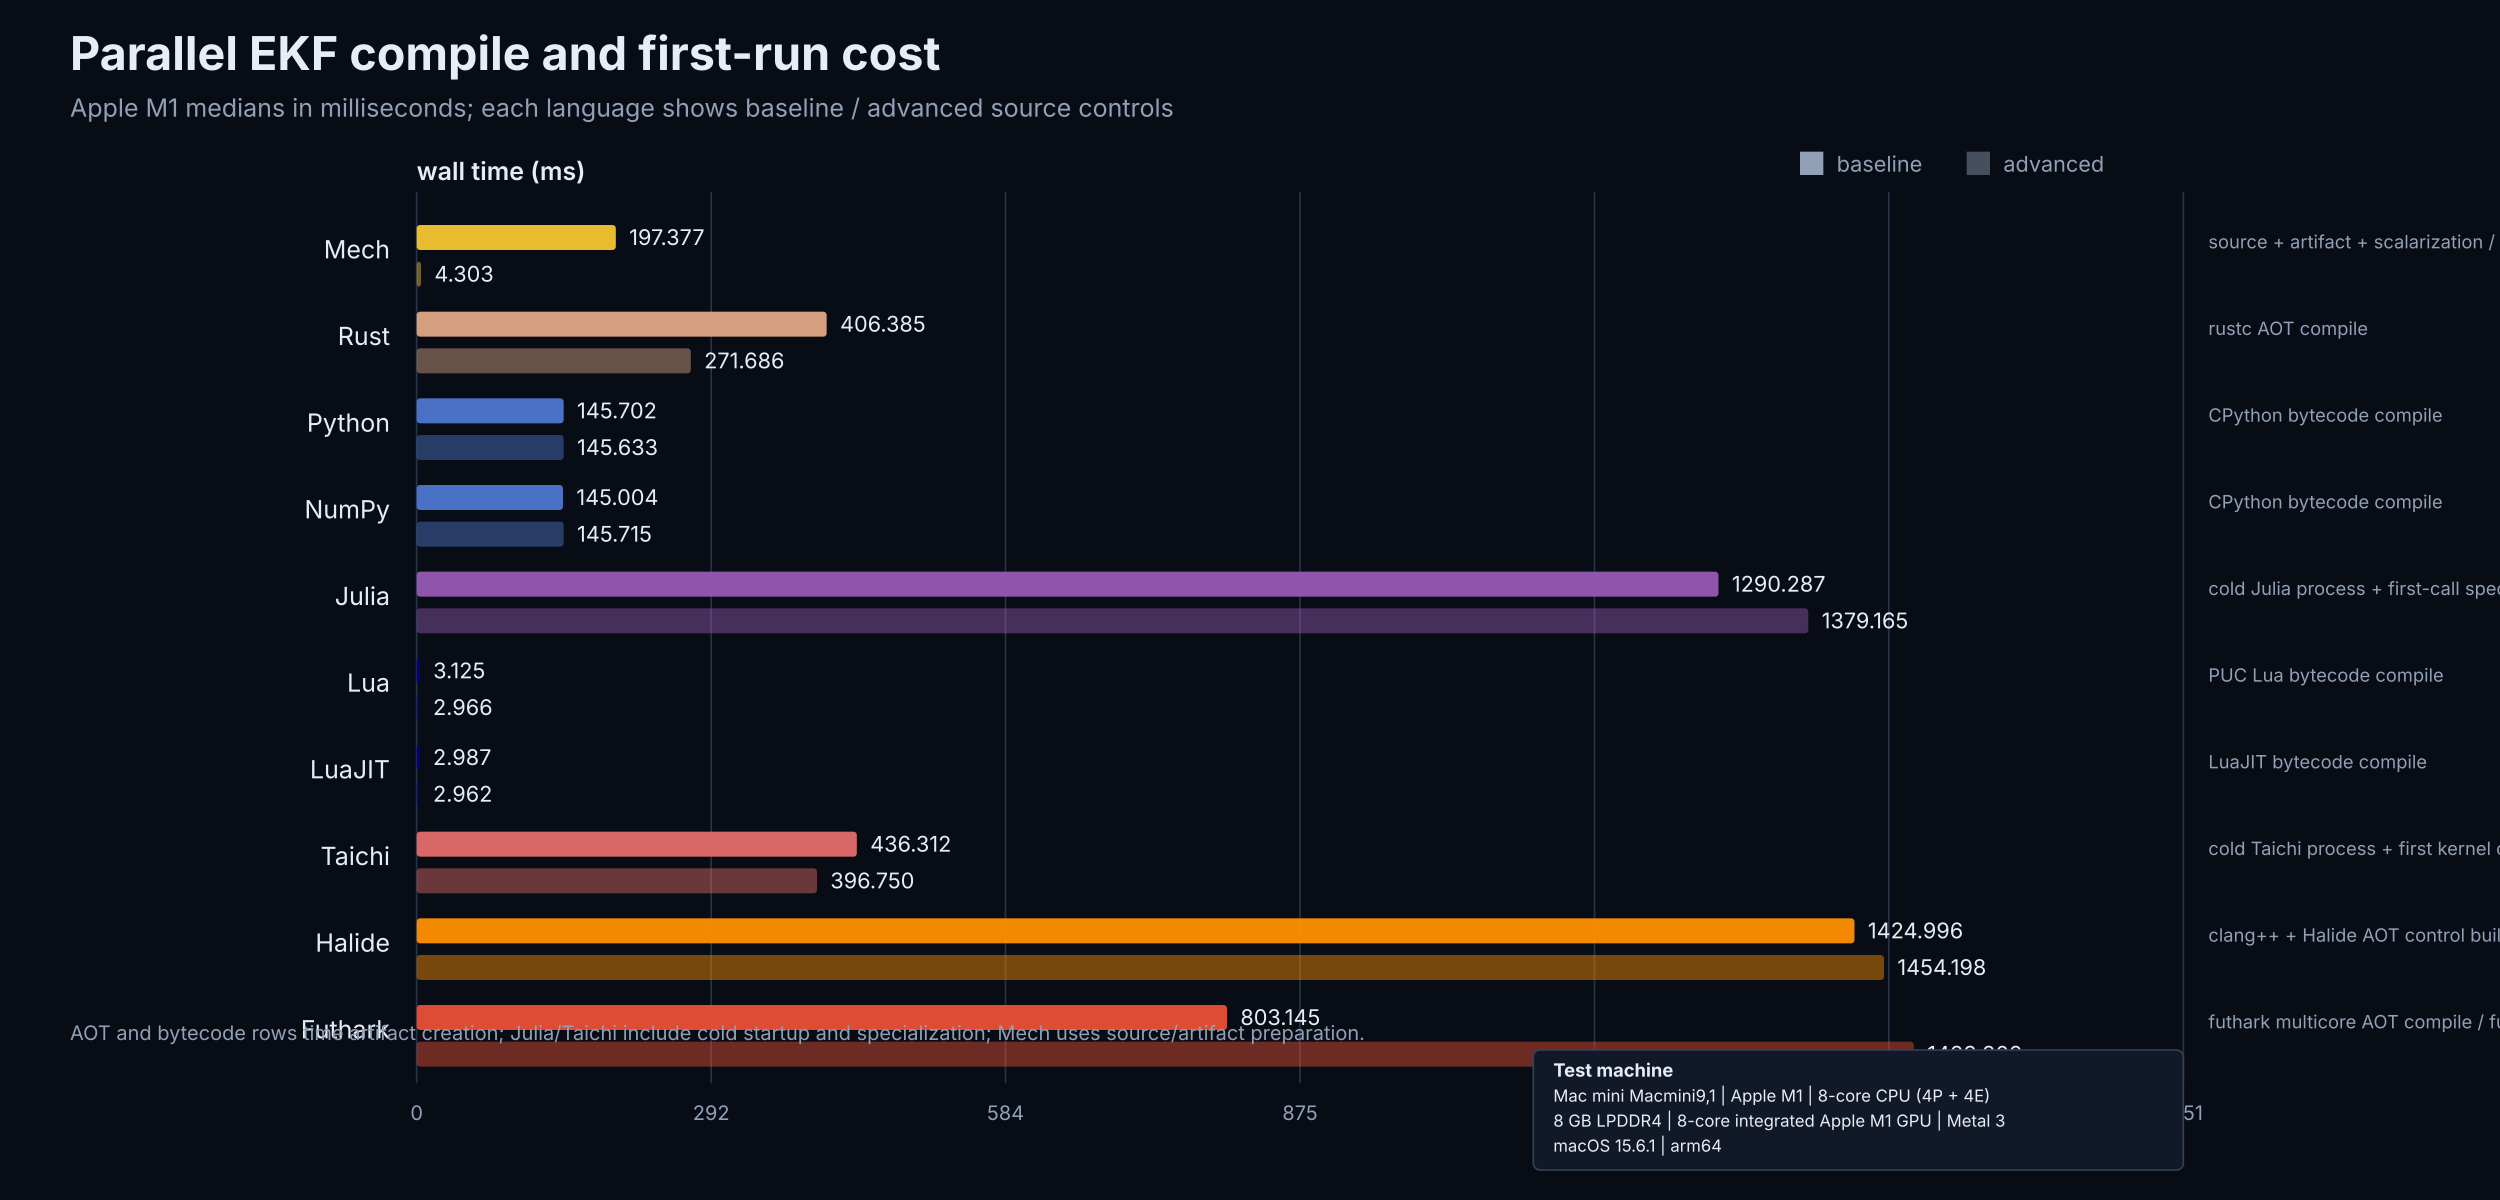
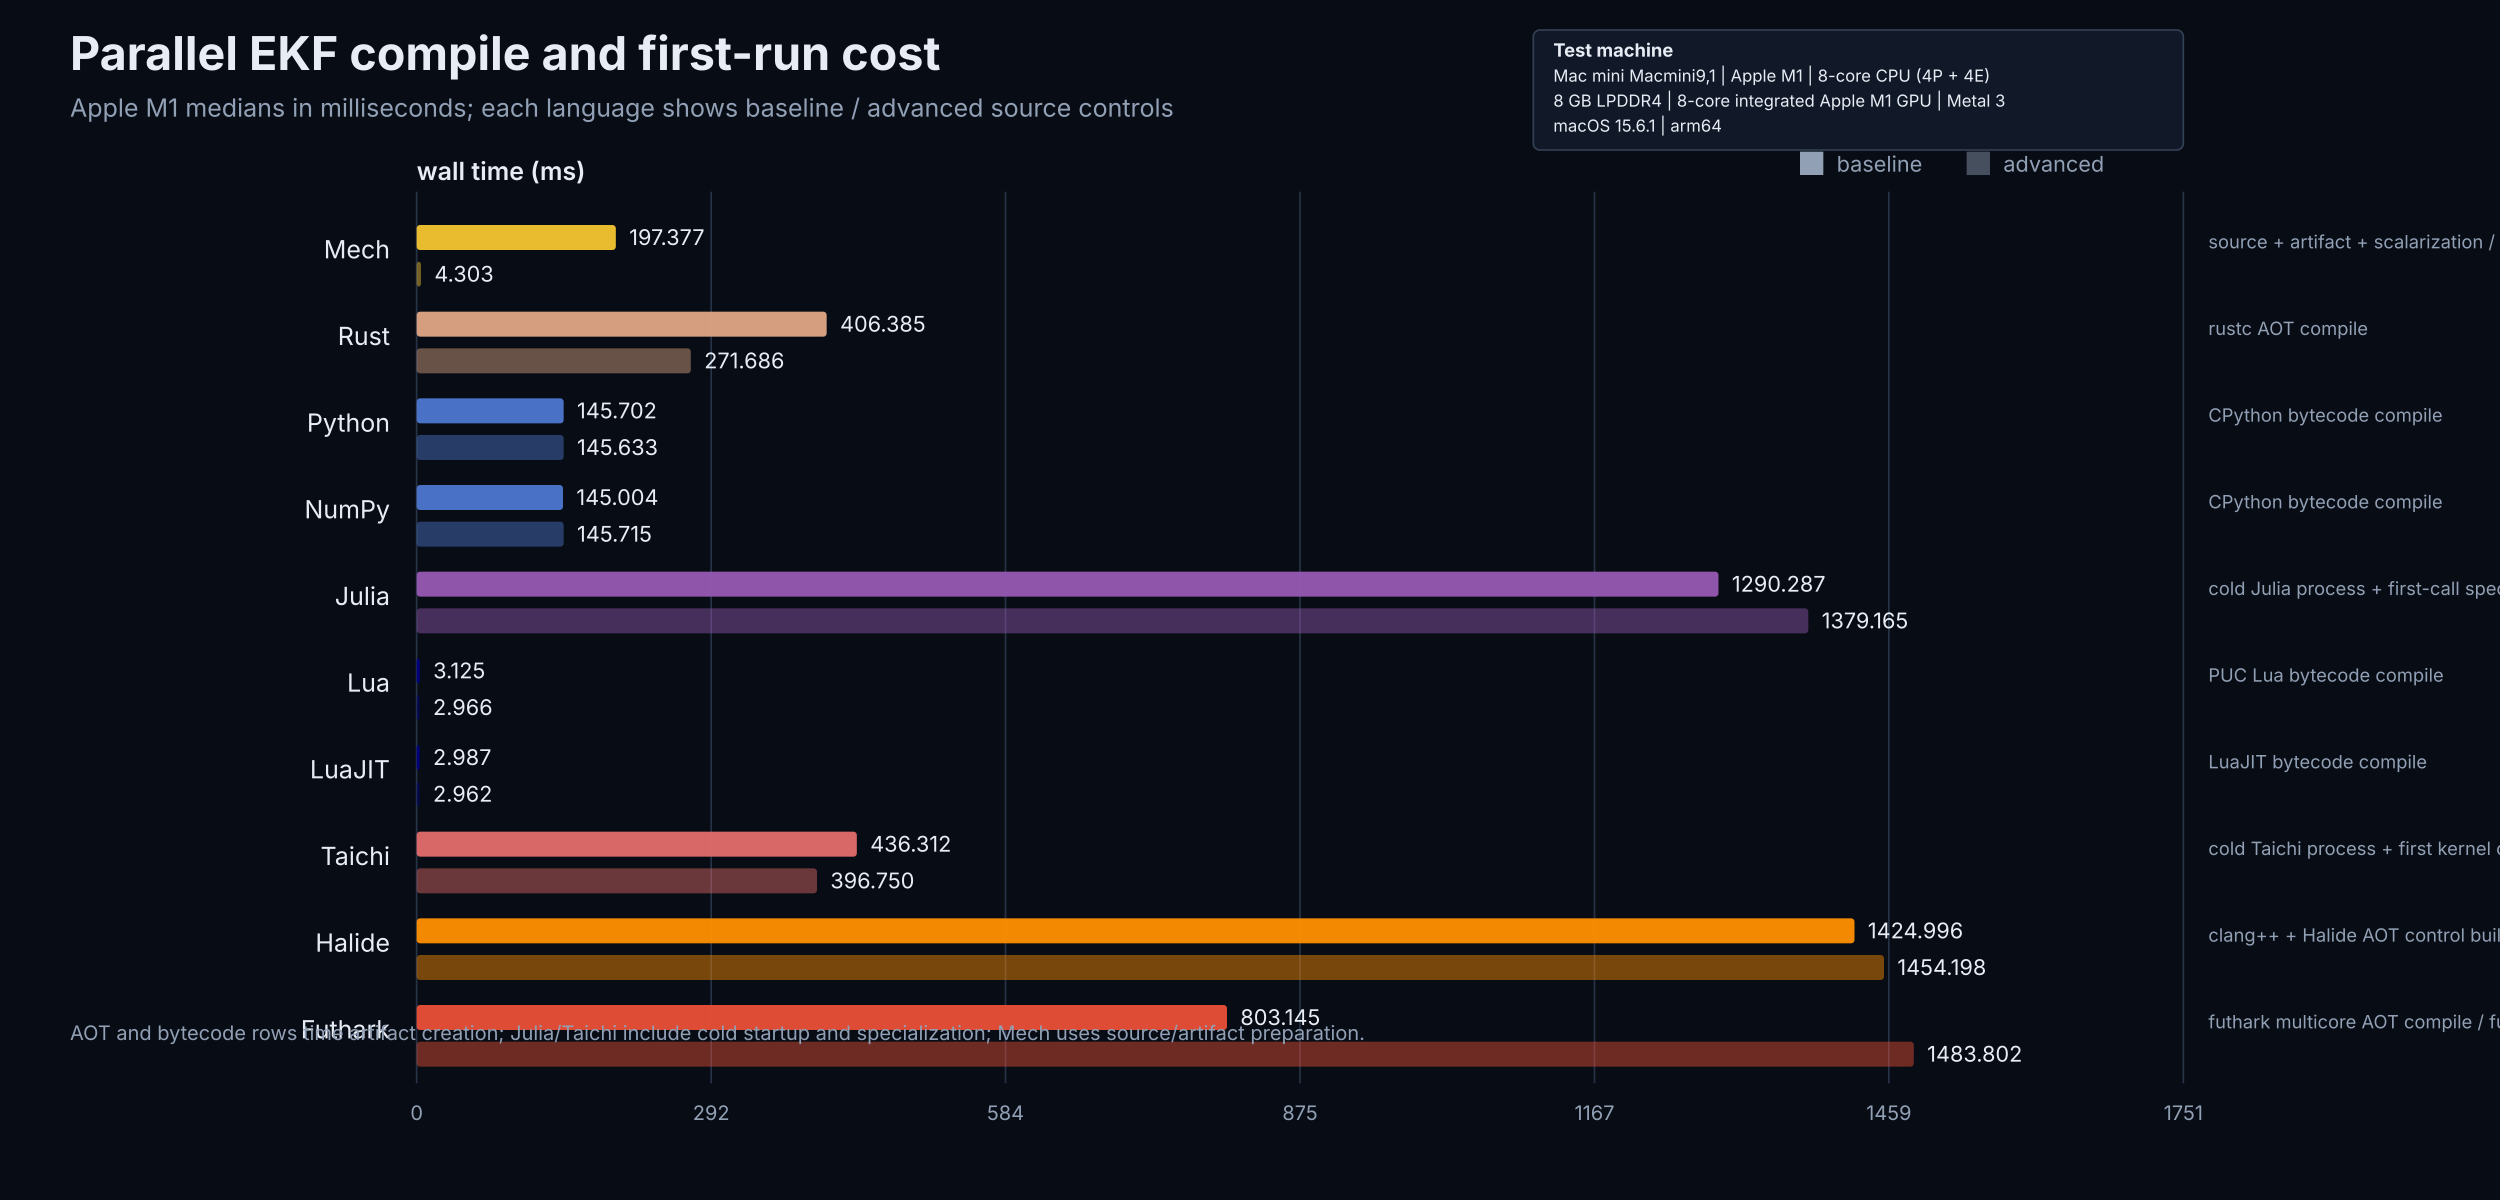
<svg xmlns="http://www.w3.org/2000/svg" width="1500" height="720" viewBox="0 0 1500 720">
  <rect width="100%" height="100%" fill="#080c14" />
  <style>text{font-family:-apple-system,BlinkMacSystemFont,"Segoe UI",sans-serif;fill:#e8edf5}.muted{fill:#91a0b5}.grid{stroke:#263246;stroke-width:1}.label{font-size:15px}.value{font-size:13px;font-variant-numeric:tabular-nums}.phase{font-size:11px;fill:#91a0b5}</style>
  <text x="42" y="42" font-size="28" font-weight="700">Parallel EKF compile and first-run cost</text>
  <text x="42" y="70" class="muted" font-size="15">Apple M1 medians in milliseconds; each language shows baseline / advanced source controls</text>
  <text x="250" y="108" font-size="15" font-weight="600">wall time (ms)</text>
  <rect x="1080" y="91" width="14" height="14" fill="#91a0b5" />
  <text x="1102" y="103" class="muted" font-size="13">baseline</text>
  <rect x="1180" y="91" width="14" height="14" fill="#91a0b5" opacity="0.45" />
  <text x="1202" y="103" class="muted" font-size="13">advanced</text>
  <line x1="250.0" y1="115" x2="250.0" y2="650" class="grid" />
  <text x="250.0" y="672" text-anchor="middle" class="muted" font-size="12">0</text>
  <line x1="426.7" y1="115" x2="426.7" y2="650" class="grid" />
  <text x="426.7" y="672" text-anchor="middle" class="muted" font-size="12">292</text>
  <line x1="603.3" y1="115" x2="603.3" y2="650" class="grid" />
  <text x="603.3" y="672" text-anchor="middle" class="muted" font-size="12">584</text>
  <line x1="780.0" y1="115" x2="780.0" y2="650" class="grid" />
  <text x="780.0" y="672" text-anchor="middle" class="muted" font-size="12">875</text>
  <line x1="956.7" y1="115" x2="956.7" y2="650" class="grid" />
  <text x="956.7" y="672" text-anchor="middle" class="muted" font-size="12">1167</text>
  <line x1="1133.3" y1="115" x2="1133.3" y2="650" class="grid" />
  <text x="1133.3" y="672" text-anchor="middle" class="muted" font-size="12">1459</text>
  <line x1="1310.0" y1="115" x2="1310.0" y2="650" class="grid" />
  <text x="1310.0" y="672" text-anchor="middle" class="muted" font-size="12">1751</text>
  <text x="234" y="155" text-anchor="end" class="label">Mech</text>
  <rect x="250" y="135" width="119.5" height="15" rx="2" fill="#f4c430" opacity="0.95" />
  <text x="377.5" y="147" class="value">197.377</text>
  <rect x="250" y="157" width="2.6" height="15" rx="2" fill="#f4c430" opacity="0.45" />
  <text x="260.6" y="169" class="value">4.303</text>
  <text x="1325" y="149" class="phase">source + artifact + scalarization / resident GPU prepare</text>
  <text x="234" y="207" text-anchor="end" class="label">Rust</text>
  <rect x="250" y="187" width="246.0" height="15" rx="2" fill="#dea584" opacity="0.95" />
  <text x="504.0" y="199" class="value">406.385</text>
  <rect x="250" y="209" width="164.5" height="15" rx="2" fill="#dea584" opacity="0.45" />
  <text x="422.5" y="221" class="value">271.686</text>
  <text x="1325" y="201" class="phase">rustc AOT compile</text>
  <text x="234" y="259" text-anchor="end" class="label">Python</text>
  <rect x="250" y="239" width="88.2" height="15" rx="2" fill="#4d77cf" opacity="0.95" />
  <text x="346.2" y="251" class="value">145.702</text>
  <rect x="250" y="261" width="88.2" height="15" rx="2" fill="#4d77cf" opacity="0.45" />
  <text x="346.2" y="273" class="value">145.633</text>
  <text x="1325" y="253" class="phase">CPython bytecode compile</text>
  <text x="234" y="311" text-anchor="end" class="label">NumPy</text>
  <rect x="250" y="291" width="87.8" height="15" rx="2" fill="#4d77cf" opacity="0.95" />
  <text x="345.8" y="303" class="value">145.004</text>
  <rect x="250" y="313" width="88.2" height="15" rx="2" fill="#4d77cf" opacity="0.45" />
  <text x="346.2" y="325" class="value">145.715</text>
  <text x="1325" y="305" class="phase">CPython bytecode compile</text>
  <text x="234" y="363" text-anchor="end" class="label">Julia</text>
  <rect x="250" y="343" width="781.1" height="15" rx="2" fill="#9558b2" opacity="0.95" />
  <text x="1039.1" y="355" class="value">1290.287</text>
  <rect x="250" y="365" width="835.0" height="15" rx="2" fill="#9558b2" opacity="0.45" />
  <text x="1093.0" y="377" class="value">1379.165</text>
  <text x="1325" y="357" class="phase">cold Julia process + first-call specialization</text>
  <text x="234" y="415" text-anchor="end" class="label">Lua</text>
  <rect x="250" y="395" width="1.9" height="15" rx="2" fill="#000080" opacity="0.95" />
  <text x="259.9" y="407" class="value">3.125</text>
  <rect x="250" y="417" width="1.8" height="15" rx="2" fill="#000080" opacity="0.45" />
  <text x="259.8" y="429" class="value">2.966</text>
  <text x="1325" y="409" class="phase">PUC Lua bytecode compile</text>
  <text x="234" y="467" text-anchor="end" class="label">LuaJIT</text>
  <rect x="250" y="447" width="1.8" height="15" rx="2" fill="#000080" opacity="0.95" />
  <text x="259.8" y="459" class="value">2.987</text>
  <rect x="250" y="469" width="1.8" height="15" rx="2" fill="#000080" opacity="0.45" />
  <text x="259.8" y="481" class="value">2.962</text>
  <text x="1325" y="461" class="phase">LuaJIT bytecode compile</text>
  <text x="234" y="519" text-anchor="end" class="label">Taichi</text>
  <rect x="250" y="499" width="264.1" height="15" rx="2" fill="#e36b6b" opacity="0.95" />
  <text x="522.1" y="511" class="value">436.312</text>
  <rect x="250" y="521" width="240.2" height="15" rx="2" fill="#e36b6b" opacity="0.45" />
  <text x="498.2" y="533" class="value">396.750</text>
  <text x="1325" y="513" class="phase">cold Taichi process + first kernel compilation</text>
  <text x="234" y="571" text-anchor="end" class="label">Halide</text>
  <rect x="250" y="551" width="862.7" height="15" rx="2" fill="#ff8f00" opacity="0.95" />
  <text x="1120.7" y="563" class="value">1424.996</text>
  <rect x="250" y="573" width="880.4" height="15" rx="2" fill="#ff8f00" opacity="0.45" />
  <text x="1138.4" y="585" class="value">1454.198</text>
  <text x="1325" y="565" class="phase">clang++ + Halide AOT control build</text>
  <text x="234" y="623" text-anchor="end" class="label">Futhark</text>
  <rect x="250" y="603" width="486.2" height="15" rx="2" fill="#e94f37" opacity="0.95" />
  <text x="744.2" y="615" class="value">803.145</text>
  <rect x="250" y="625" width="898.3" height="15" rx="2" fill="#e94f37" opacity="0.45" />
  <text x="1156.3" y="637" class="value">1483.802</text>
  <text x="1325" y="617" class="phase">futhark multicore AOT compile / futhark ispc AOT compile</text>
  <text x="42" y="624" class="muted" font-size="12">AOT and bytecode rows time artifact creation; Julia/Taichi include cold startup and specialization; Mech uses source/artifact preparation.</text>
  <g aria-label="Test machine">
-     <rect x="920" y="630" width="390" height="72" rx="4" fill="#111827" stroke="#334155" />
-     <text x="932" y="646" fill="#e8edf5" font-size="11" font-weight="700">Test machine</text>
-     <text x="932" y="661" fill="#91a0b5" font-size="10">Mac mini Macmini9,1 | Apple M1 | 8-core CPU (4P + 4E)</text>
-     <text x="932" y="676" fill="#91a0b5" font-size="10">8 GB LPDDR4 | 8-core integrated Apple M1 GPU | Metal 3</text>
-     <text x="932" y="691" fill="#91a0b5" font-size="10">macOS 15.6.1 | arm64</text>
+     <rect x="920" y="18" width="390" height="72" rx="4" fill="#111827" stroke="#334155" />
+     <text x="932" y="34" fill="#e8edf5" font-size="11" font-weight="700">Test machine</text>
+     <text x="932" y="49" fill="#91a0b5" font-size="10">Mac mini Macmini9,1 | Apple M1 | 8-core CPU (4P + 4E)</text>
+     <text x="932" y="64" fill="#91a0b5" font-size="10">8 GB LPDDR4 | 8-core integrated Apple M1 GPU | Metal 3</text>
+     <text x="932" y="79" fill="#91a0b5" font-size="10">macOS 15.6.1 | arm64</text>
  </g>
</svg>
